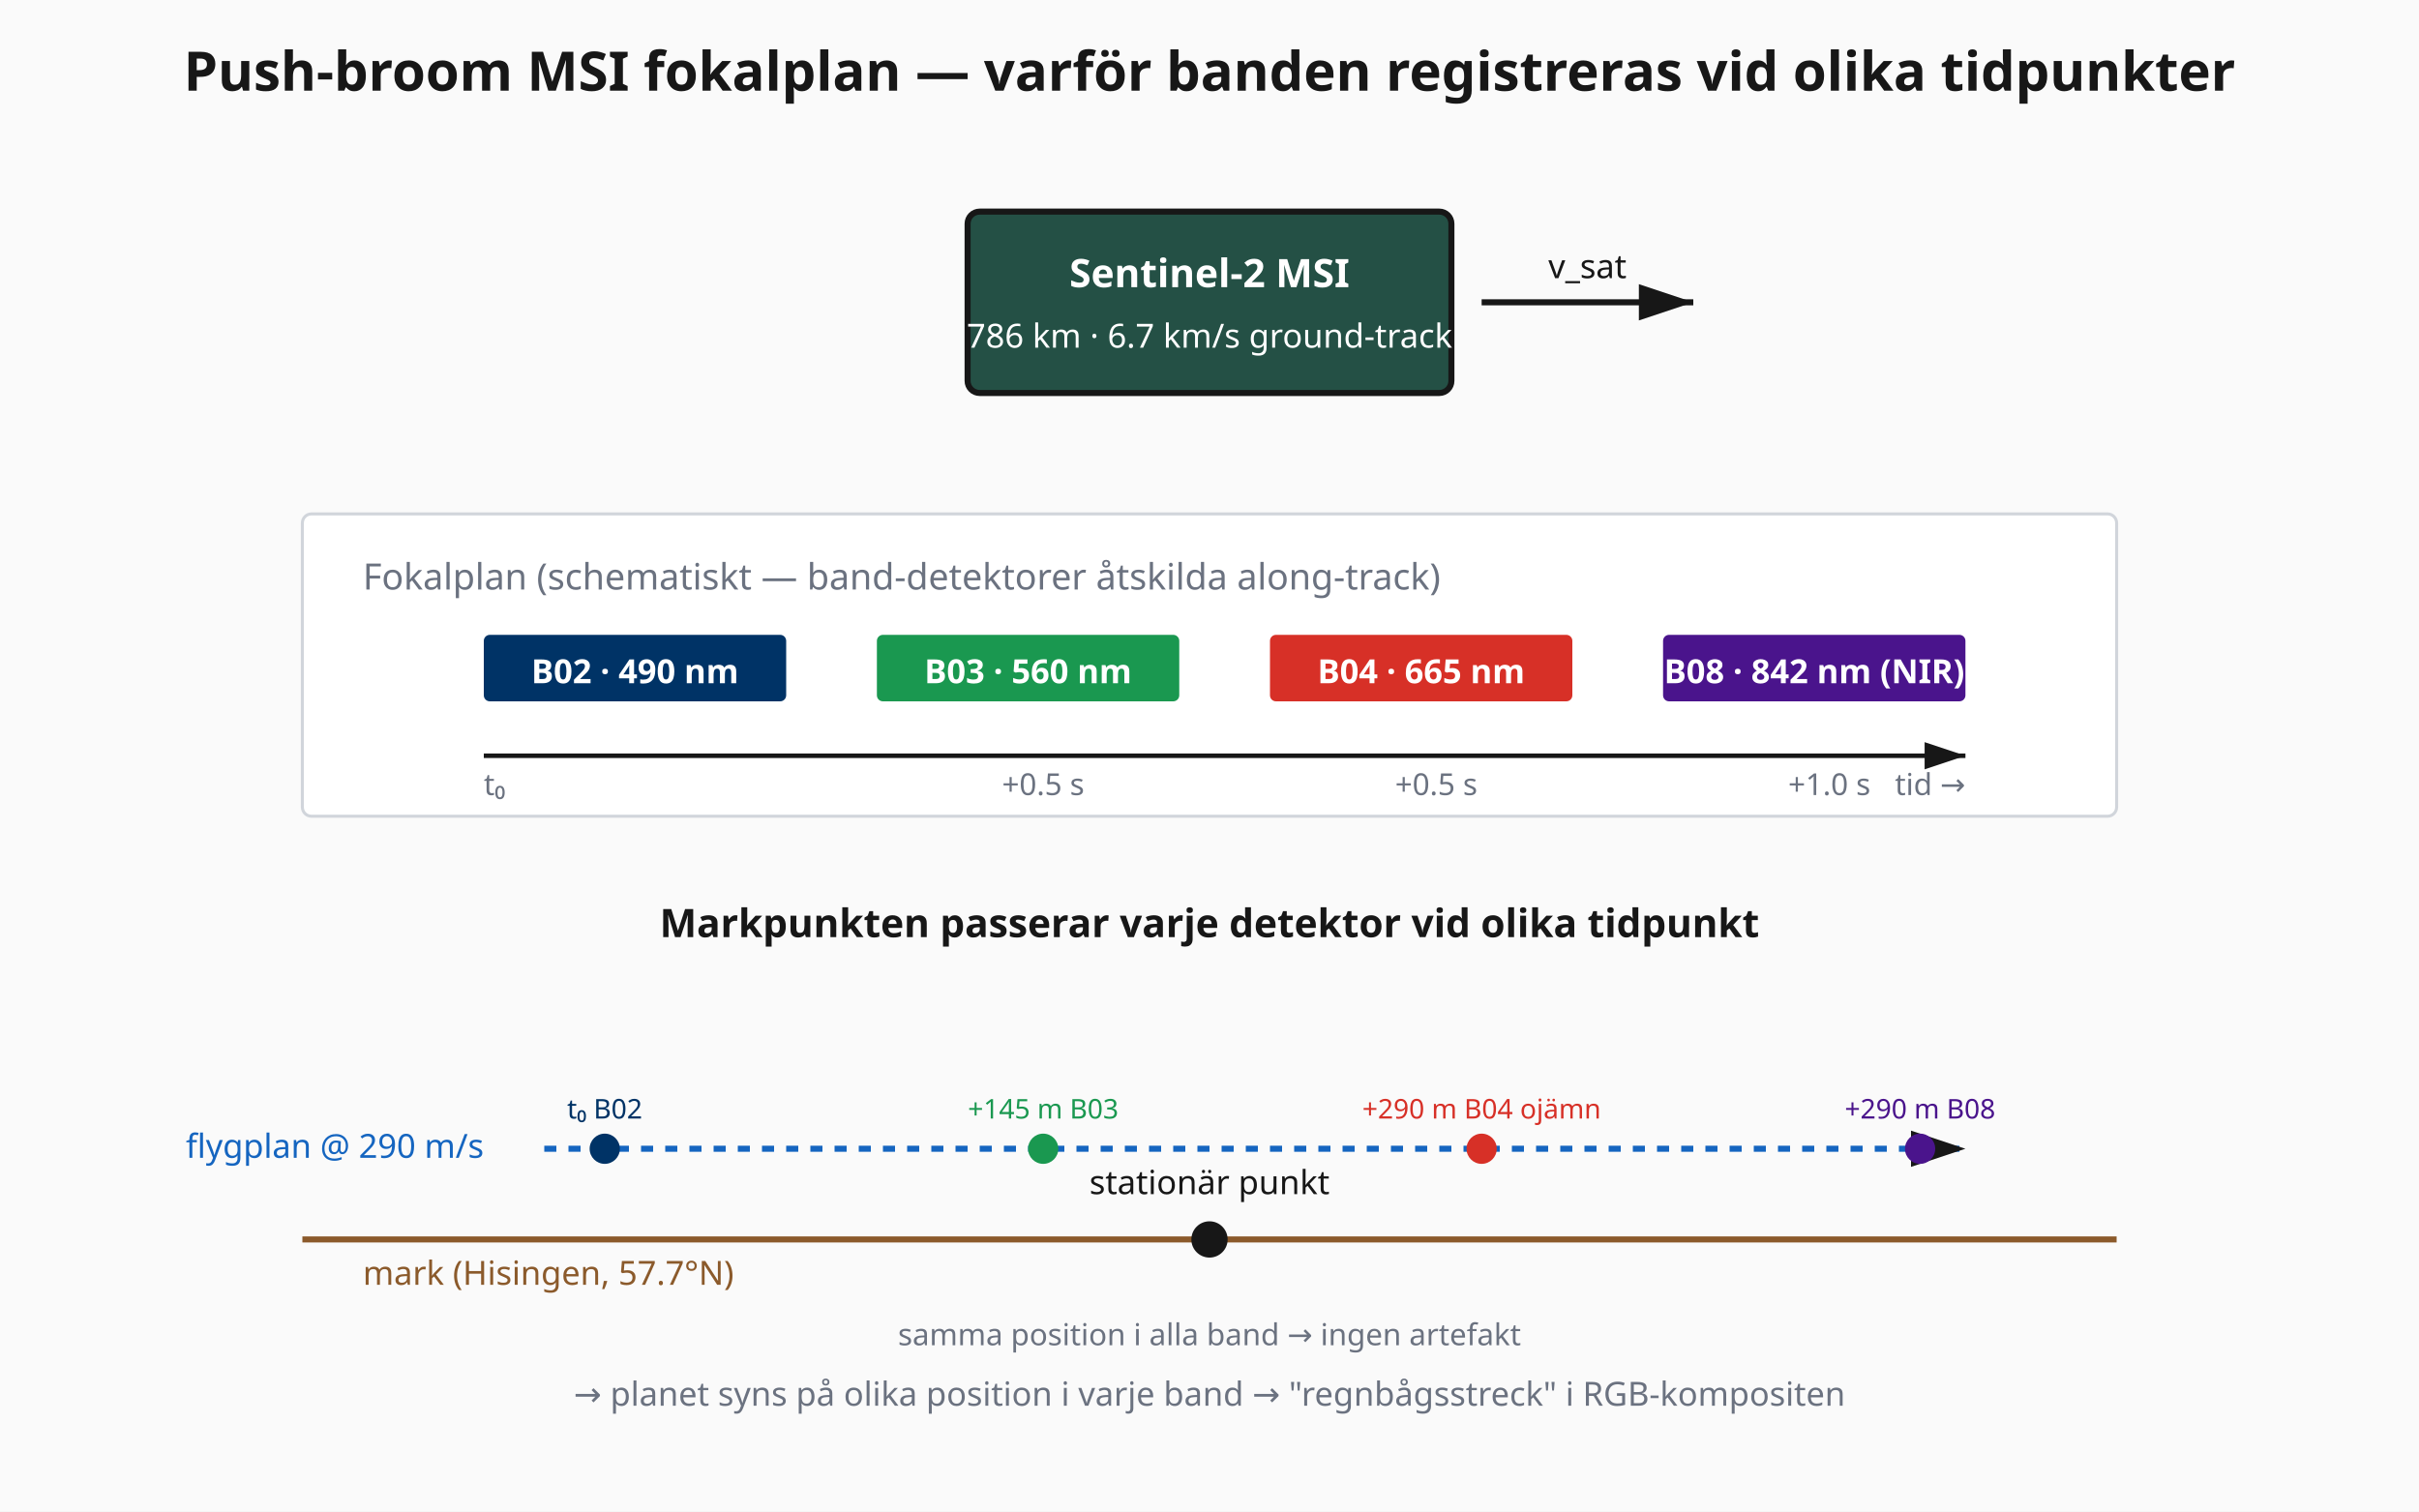
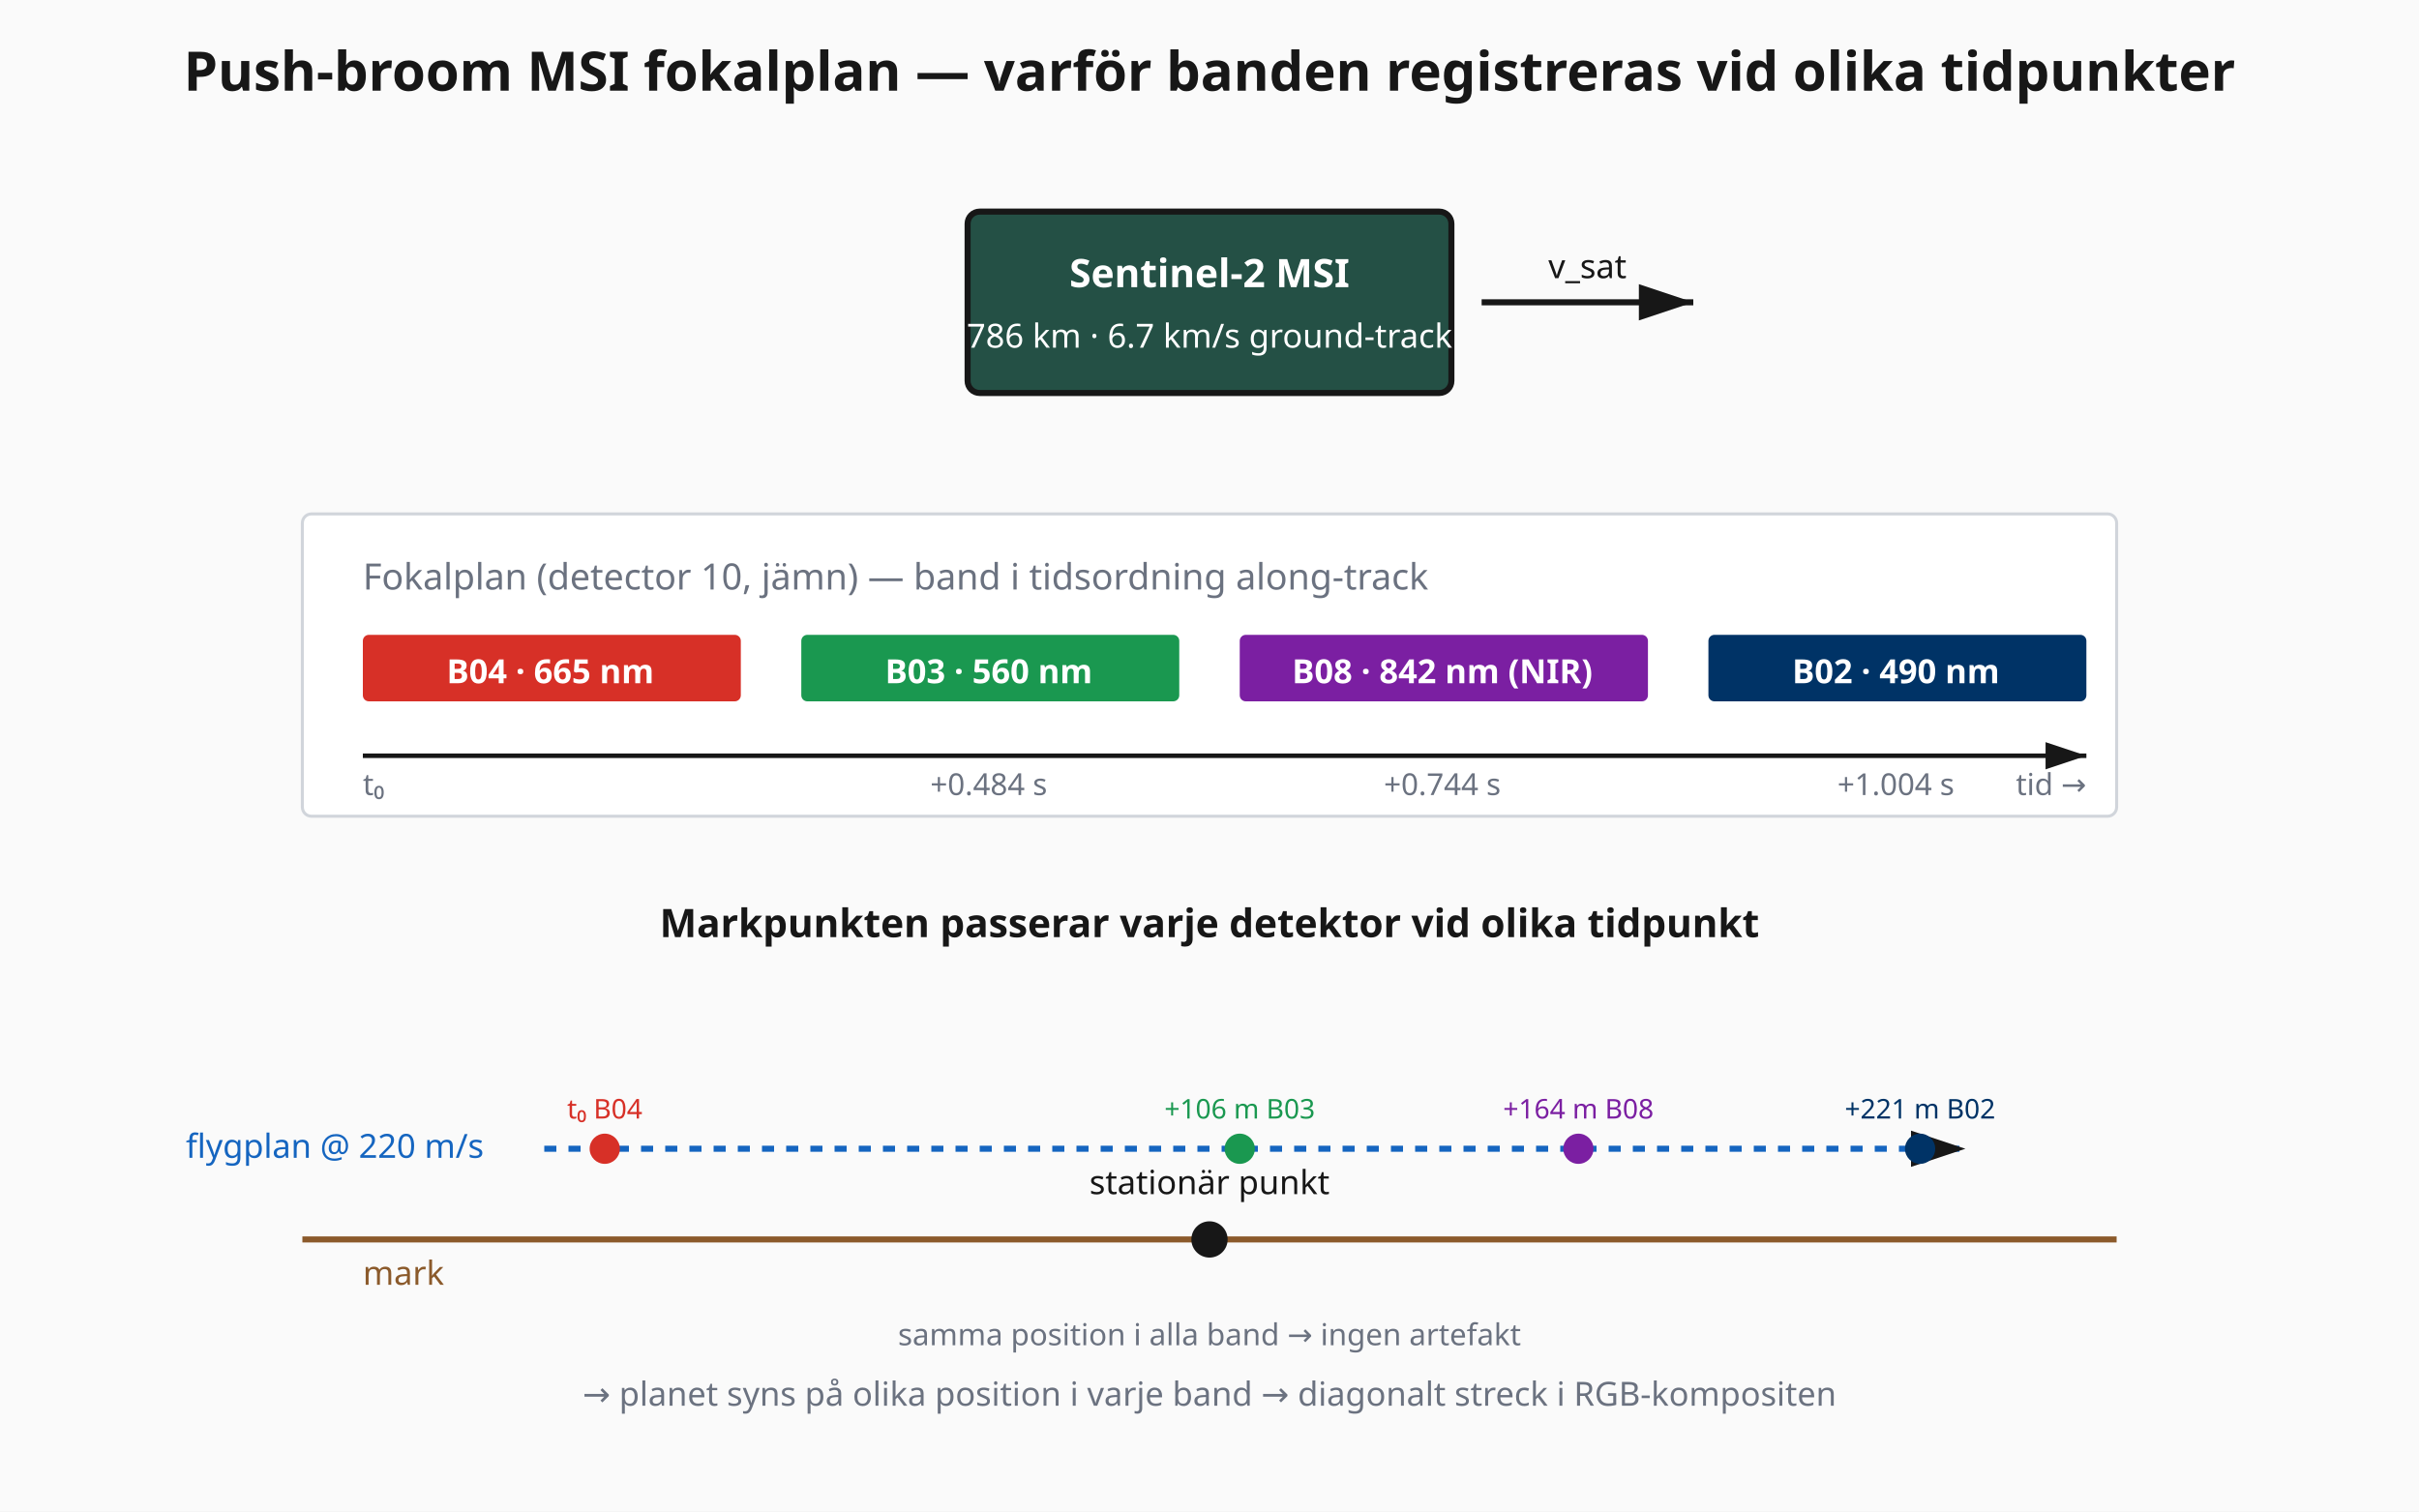
<svg xmlns="http://www.w3.org/2000/svg" viewBox="0 0 800 500" font-family="Space Grotesk, system-ui, sans-serif">
  <defs>
    <marker id="arrow" markerWidth="10" markerHeight="10" refX="9" refY="3" orient="auto" markerUnits="strokeWidth">
      <path d="M0,0 L0,6 L9,3 z" fill="#171717" />
    </marker>
  </defs>
  <rect width="800" height="500" fill="#fafafa" />
  <text x="400" y="30" text-anchor="middle" font-size="18" font-weight="600" fill="#171717">Push-broom MSI fokalplan — varför banden registreras vid olika tidpunkter</text>
  <rect x="320" y="70" width="160" height="60" fill="#245045" stroke="#171717" stroke-width="2" rx="4" />
  <text x="400" y="95" text-anchor="middle" font-size="13" font-weight="600" fill="#fff">Sentinel-2 MSI</text>
  <text x="400" y="115" text-anchor="middle" font-size="11" fill="#fff">786 km · 6.7 km/s ground-track</text>
  <line x1="490" y1="100" x2="560" y2="100" stroke="#171717" stroke-width="2" marker-end="url(#arrow)" />
  <text x="525" y="92" text-anchor="middle" font-size="11" fill="#171717">v_sat</text>
  <rect x="100" y="170" width="600" height="100" fill="#ffffff" stroke="#d1d5db" stroke-width="1" rx="3" />
-   <text x="120" y="195" font-size="12" fill="#6b7280">Fokalplan (schematiskt — band-detektorer åtskilda along-track)</text>
-   <rect x="160" y="210" width="100" height="22" fill="#003366" rx="2" />
-   <text x="210" y="226" text-anchor="middle" font-size="11" font-weight="600" fill="#fff">B02 · 490 nm</text>
-   <rect x="290" y="210" width="100" height="22" fill="#1a9850" rx="2" />
-   <text x="340" y="226" text-anchor="middle" font-size="11" font-weight="600" fill="#fff">B03 · 560 nm</text>
-   <rect x="420" y="210" width="100" height="22" fill="#d73027" rx="2" />
-   <text x="470" y="226" text-anchor="middle" font-size="11" font-weight="600" fill="#fff">B04 · 665 nm</text>
-   <rect x="550" y="210" width="100" height="22" fill="#4a148c" rx="2" />
-   <text x="600" y="226" text-anchor="middle" font-size="11" font-weight="600" fill="#fff">B08 · 842 nm (NIR)</text>
-   <line x1="160" y1="250" x2="650" y2="250" stroke="#171717" stroke-width="1.5" marker-end="url(#arrow)" />
-   <text x="160" y="263" text-anchor="start" font-size="10" fill="#6b7280">t₀</text>
-   <text x="345" y="263" text-anchor="middle" font-size="10" fill="#6b7280">+0.5 s</text>
-   <text x="475" y="263" text-anchor="middle" font-size="10" fill="#6b7280">+0.5 s</text>
-   <text x="605" y="263" text-anchor="middle" font-size="10" fill="#6b7280">+1.0 s</text>
-   <text x="650" y="263" text-anchor="end" font-size="10" fill="#6b7280">tid →</text>
+   <text x="120" y="195" font-size="12" fill="#6b7280">Fokalplan (detector 10, jämn) — band i tidsordning along-track</text>
+   <rect x="120" y="210" width="125" height="22" fill="#d73027" rx="2" />
+   <text x="182" y="226" text-anchor="middle" font-size="11" font-weight="600" fill="#fff">B04 · 665 nm</text>
+   <rect x="265" y="210" width="125" height="22" fill="#1a9850" rx="2" />
+   <text x="327" y="226" text-anchor="middle" font-size="11" font-weight="600" fill="#fff">B03 · 560 nm</text>
+   <rect x="410" y="210" width="135" height="22" fill="#7b1fa2" rx="2" />
+   <text x="477" y="226" text-anchor="middle" font-size="11" font-weight="600" fill="#fff">B08 · 842 nm (NIR)</text>
+   <rect x="565" y="210" width="125" height="22" fill="#003366" rx="2" />
+   <text x="627" y="226" text-anchor="middle" font-size="11" font-weight="600" fill="#fff">B02 · 490 nm</text>
+   <line x1="120" y1="250" x2="690" y2="250" stroke="#171717" stroke-width="1.5" marker-end="url(#arrow)" />
+   <text x="120" y="263" text-anchor="start" font-size="10" fill="#6b7280">t₀</text>
+   <text x="327" y="263" text-anchor="middle" font-size="10" fill="#6b7280">+0.484 s</text>
+   <text x="477" y="263" text-anchor="middle" font-size="10" fill="#6b7280">+0.744 s</text>
+   <text x="627" y="263" text-anchor="middle" font-size="10" fill="#6b7280">+1.004 s</text>
+   <text x="690" y="263" text-anchor="end" font-size="10" fill="#6b7280">tid →</text>
  <text x="400" y="310" text-anchor="middle" font-size="13" font-weight="600" fill="#171717">Markpunkten passerar varje detektor vid olika tidpunkt</text>
  <line x1="100" y1="410" x2="700" y2="410" stroke="#8B5A2B" stroke-width="2" />
-   <text x="120" y="425" font-size="11" fill="#8B5A2B">mark (Hisingen, 57.7°N)</text>
+   <text x="120" y="425" font-size="11" fill="#8B5A2B">mark</text>
  <circle cx="400" cy="410" r="6" fill="#171717" />
  <text x="400" y="395" text-anchor="middle" font-size="11" fill="#171717">stationär punkt</text>
  <text x="400" y="445" text-anchor="middle" font-size="10" fill="#6b7280">samma position i alla band → ingen artefakt</text>
  <line x1="180" y1="380" x2="650" y2="380" stroke="#1565c0" stroke-width="2" stroke-dasharray="4,4" marker-end="url(#arrow)" />
-   <text x="160" y="383" text-anchor="end" font-size="11" fill="#1565c0">flygplan @ 290 m/s</text>
-   <circle cx="200" cy="380" r="5" fill="#003366" />
-   <text x="200" y="370" text-anchor="middle" font-size="9" fill="#003366">t₀ B02</text>
-   <circle cx="345" cy="380" r="5" fill="#1a9850" />
-   <text x="345" y="370" text-anchor="middle" font-size="9" fill="#1a9850">+145 m B03</text>
-   <circle cx="490" cy="380" r="5" fill="#d73027" />
-   <text x="490" y="370" text-anchor="middle" font-size="9" fill="#d73027">+290 m B04 ojämn</text>
-   <circle cx="490" cy="380" r="0" fill="#d73027" />
-   <circle cx="635" cy="380" r="5" fill="#4a148c" />
-   <text x="635" y="370" text-anchor="middle" font-size="9" fill="#4a148c">+290 m B08</text>
-   <text x="400" y="465" text-anchor="middle" font-size="11" fill="#6b7280">→ planet syns på olika position i varje band → "regnbågsstreck" i RGB-kompositen</text>
+   <text x="160" y="383" text-anchor="end" font-size="11" fill="#1565c0">flygplan @ 220 m/s</text>
+   <circle cx="200" cy="380" r="5" fill="#d73027" />
+   <text x="200" y="370" text-anchor="middle" font-size="9" fill="#d73027">t₀ B04</text>
+   <circle cx="410" cy="380" r="5" fill="#1a9850" />
+   <text x="410" y="370" text-anchor="middle" font-size="9" fill="#1a9850">+106 m B03</text>
+   <circle cx="522" cy="380" r="5" fill="#7b1fa2" />
+   <text x="522" y="370" text-anchor="middle" font-size="9" fill="#7b1fa2">+164 m B08</text>
+   <circle cx="635" cy="380" r="5" fill="#003366" />
+   <text x="635" y="370" text-anchor="middle" font-size="9" fill="#003366">+221 m B02</text>
+   <text x="400" y="465" text-anchor="middle" font-size="11" fill="#6b7280">→ planet syns på olika position i varje band → diagonalt streck i RGB-kompositen</text>
</svg>
